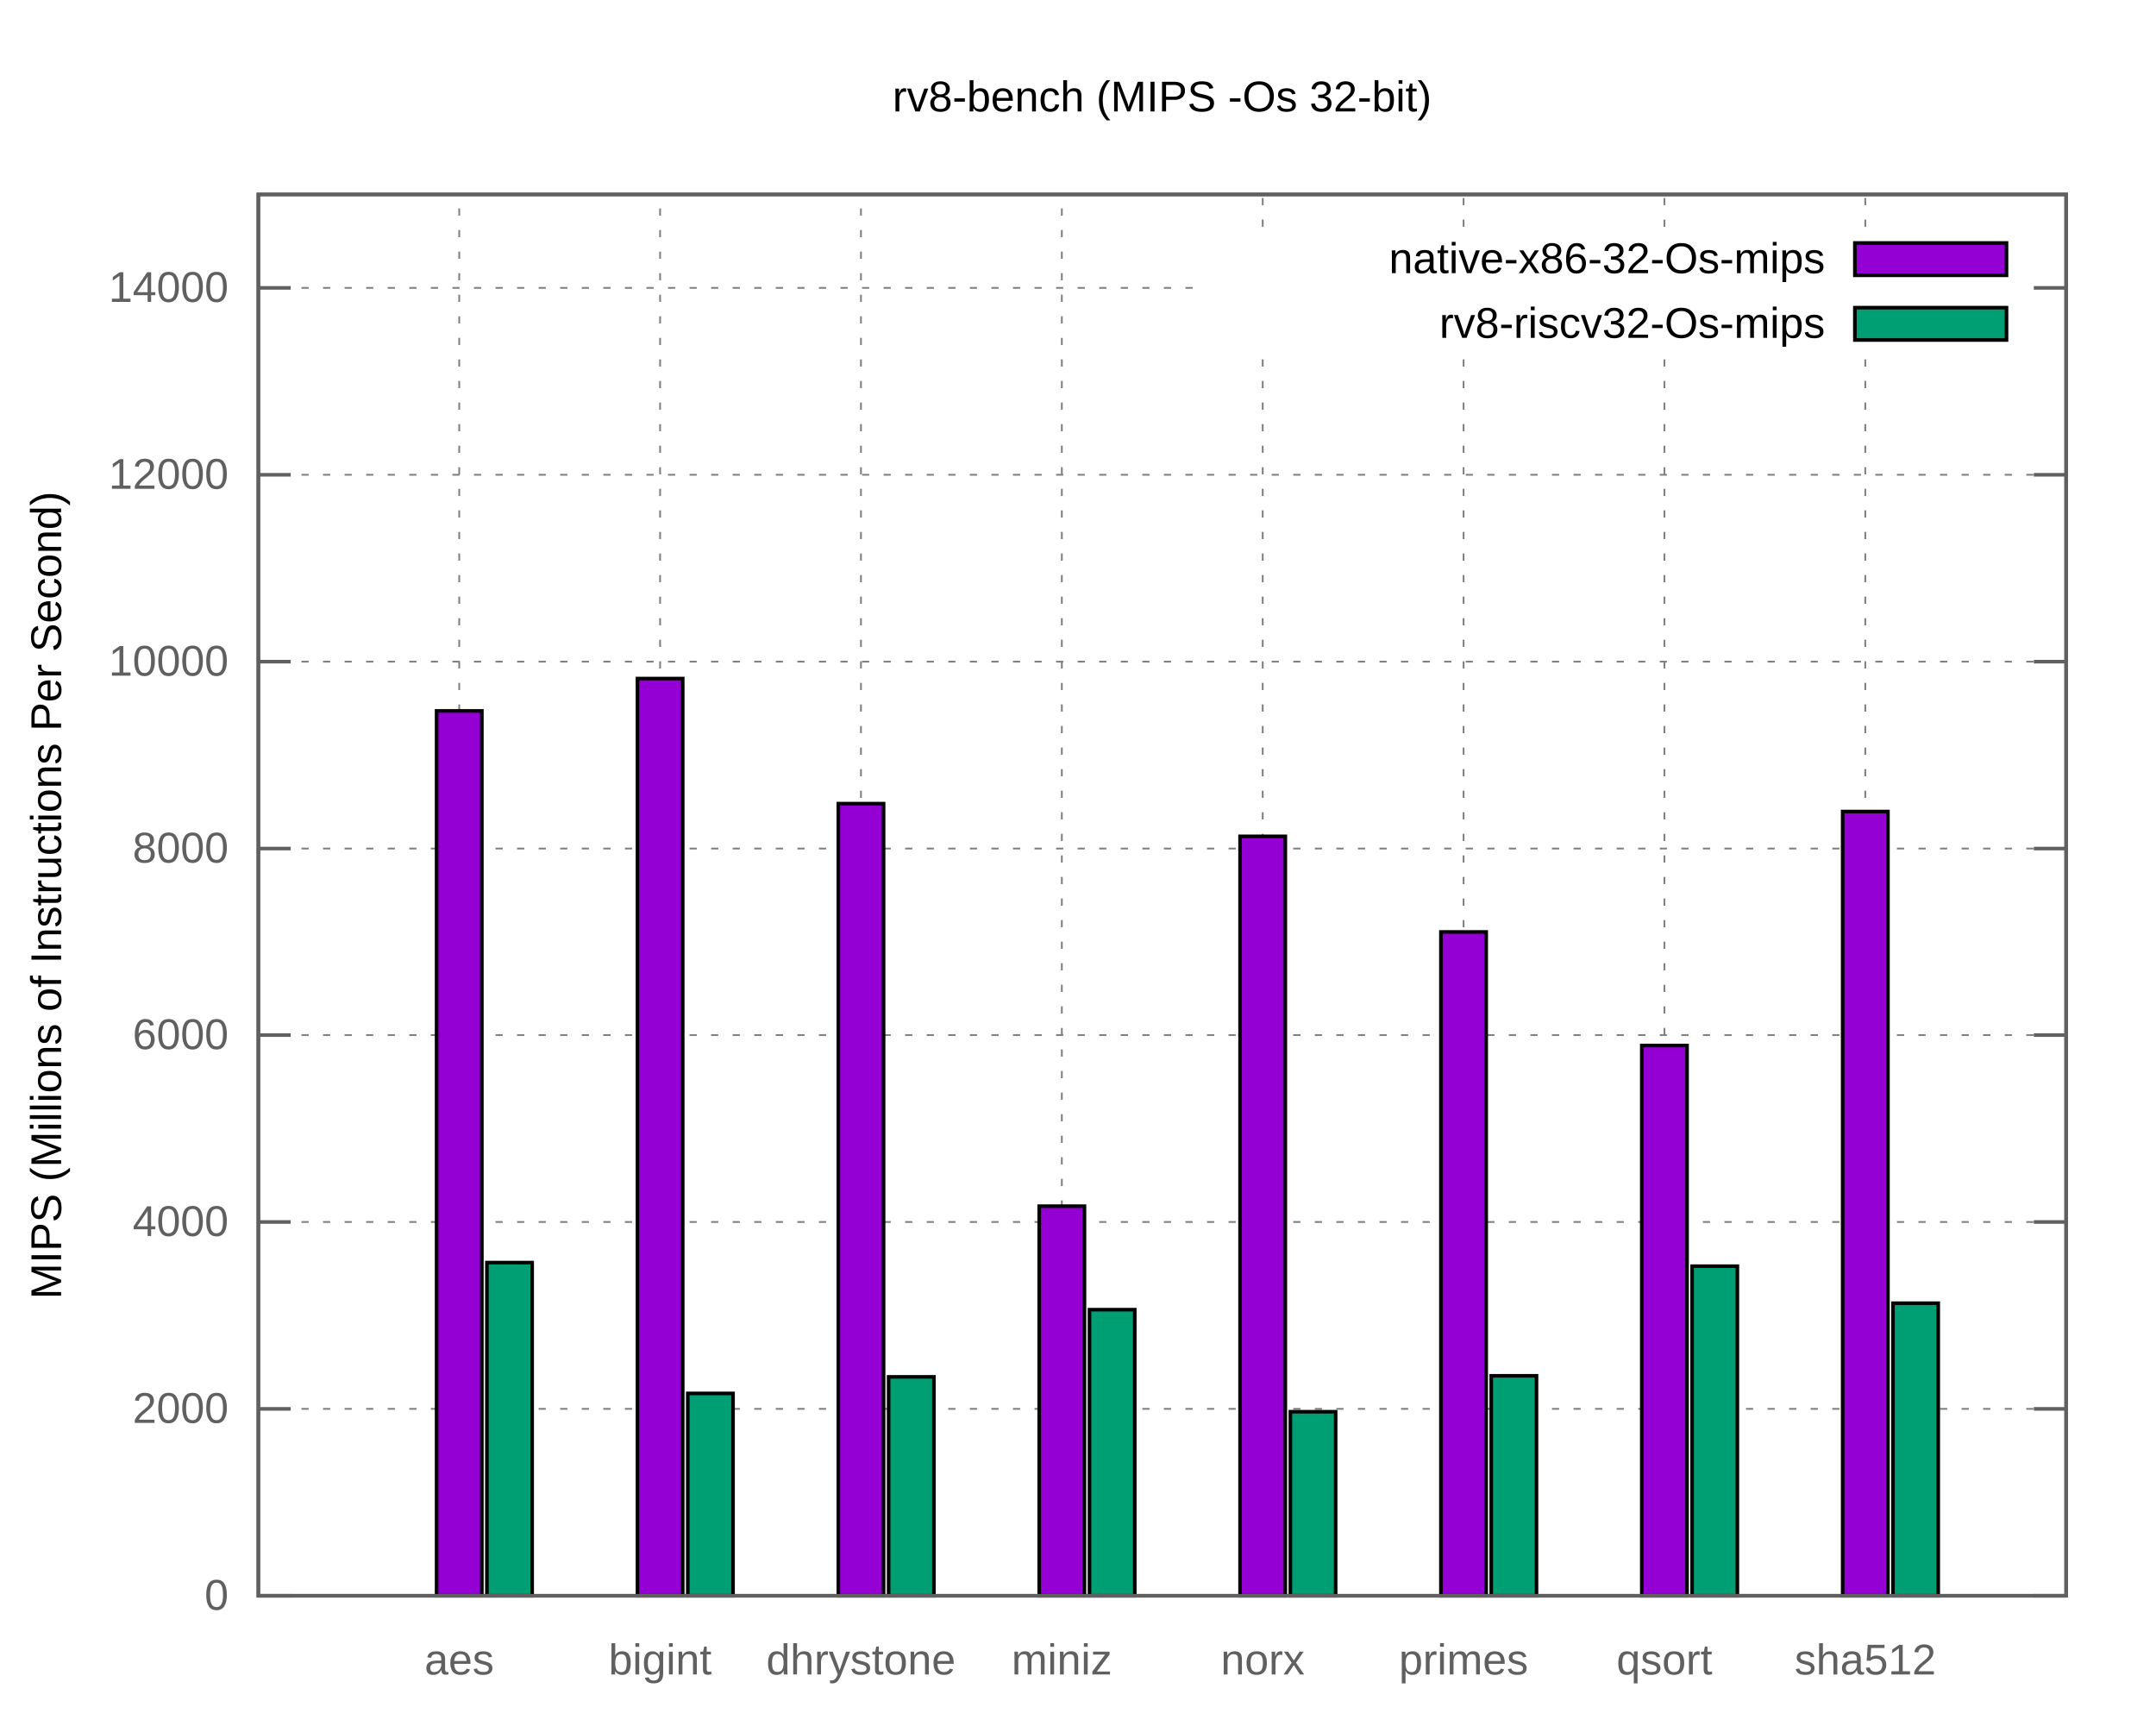
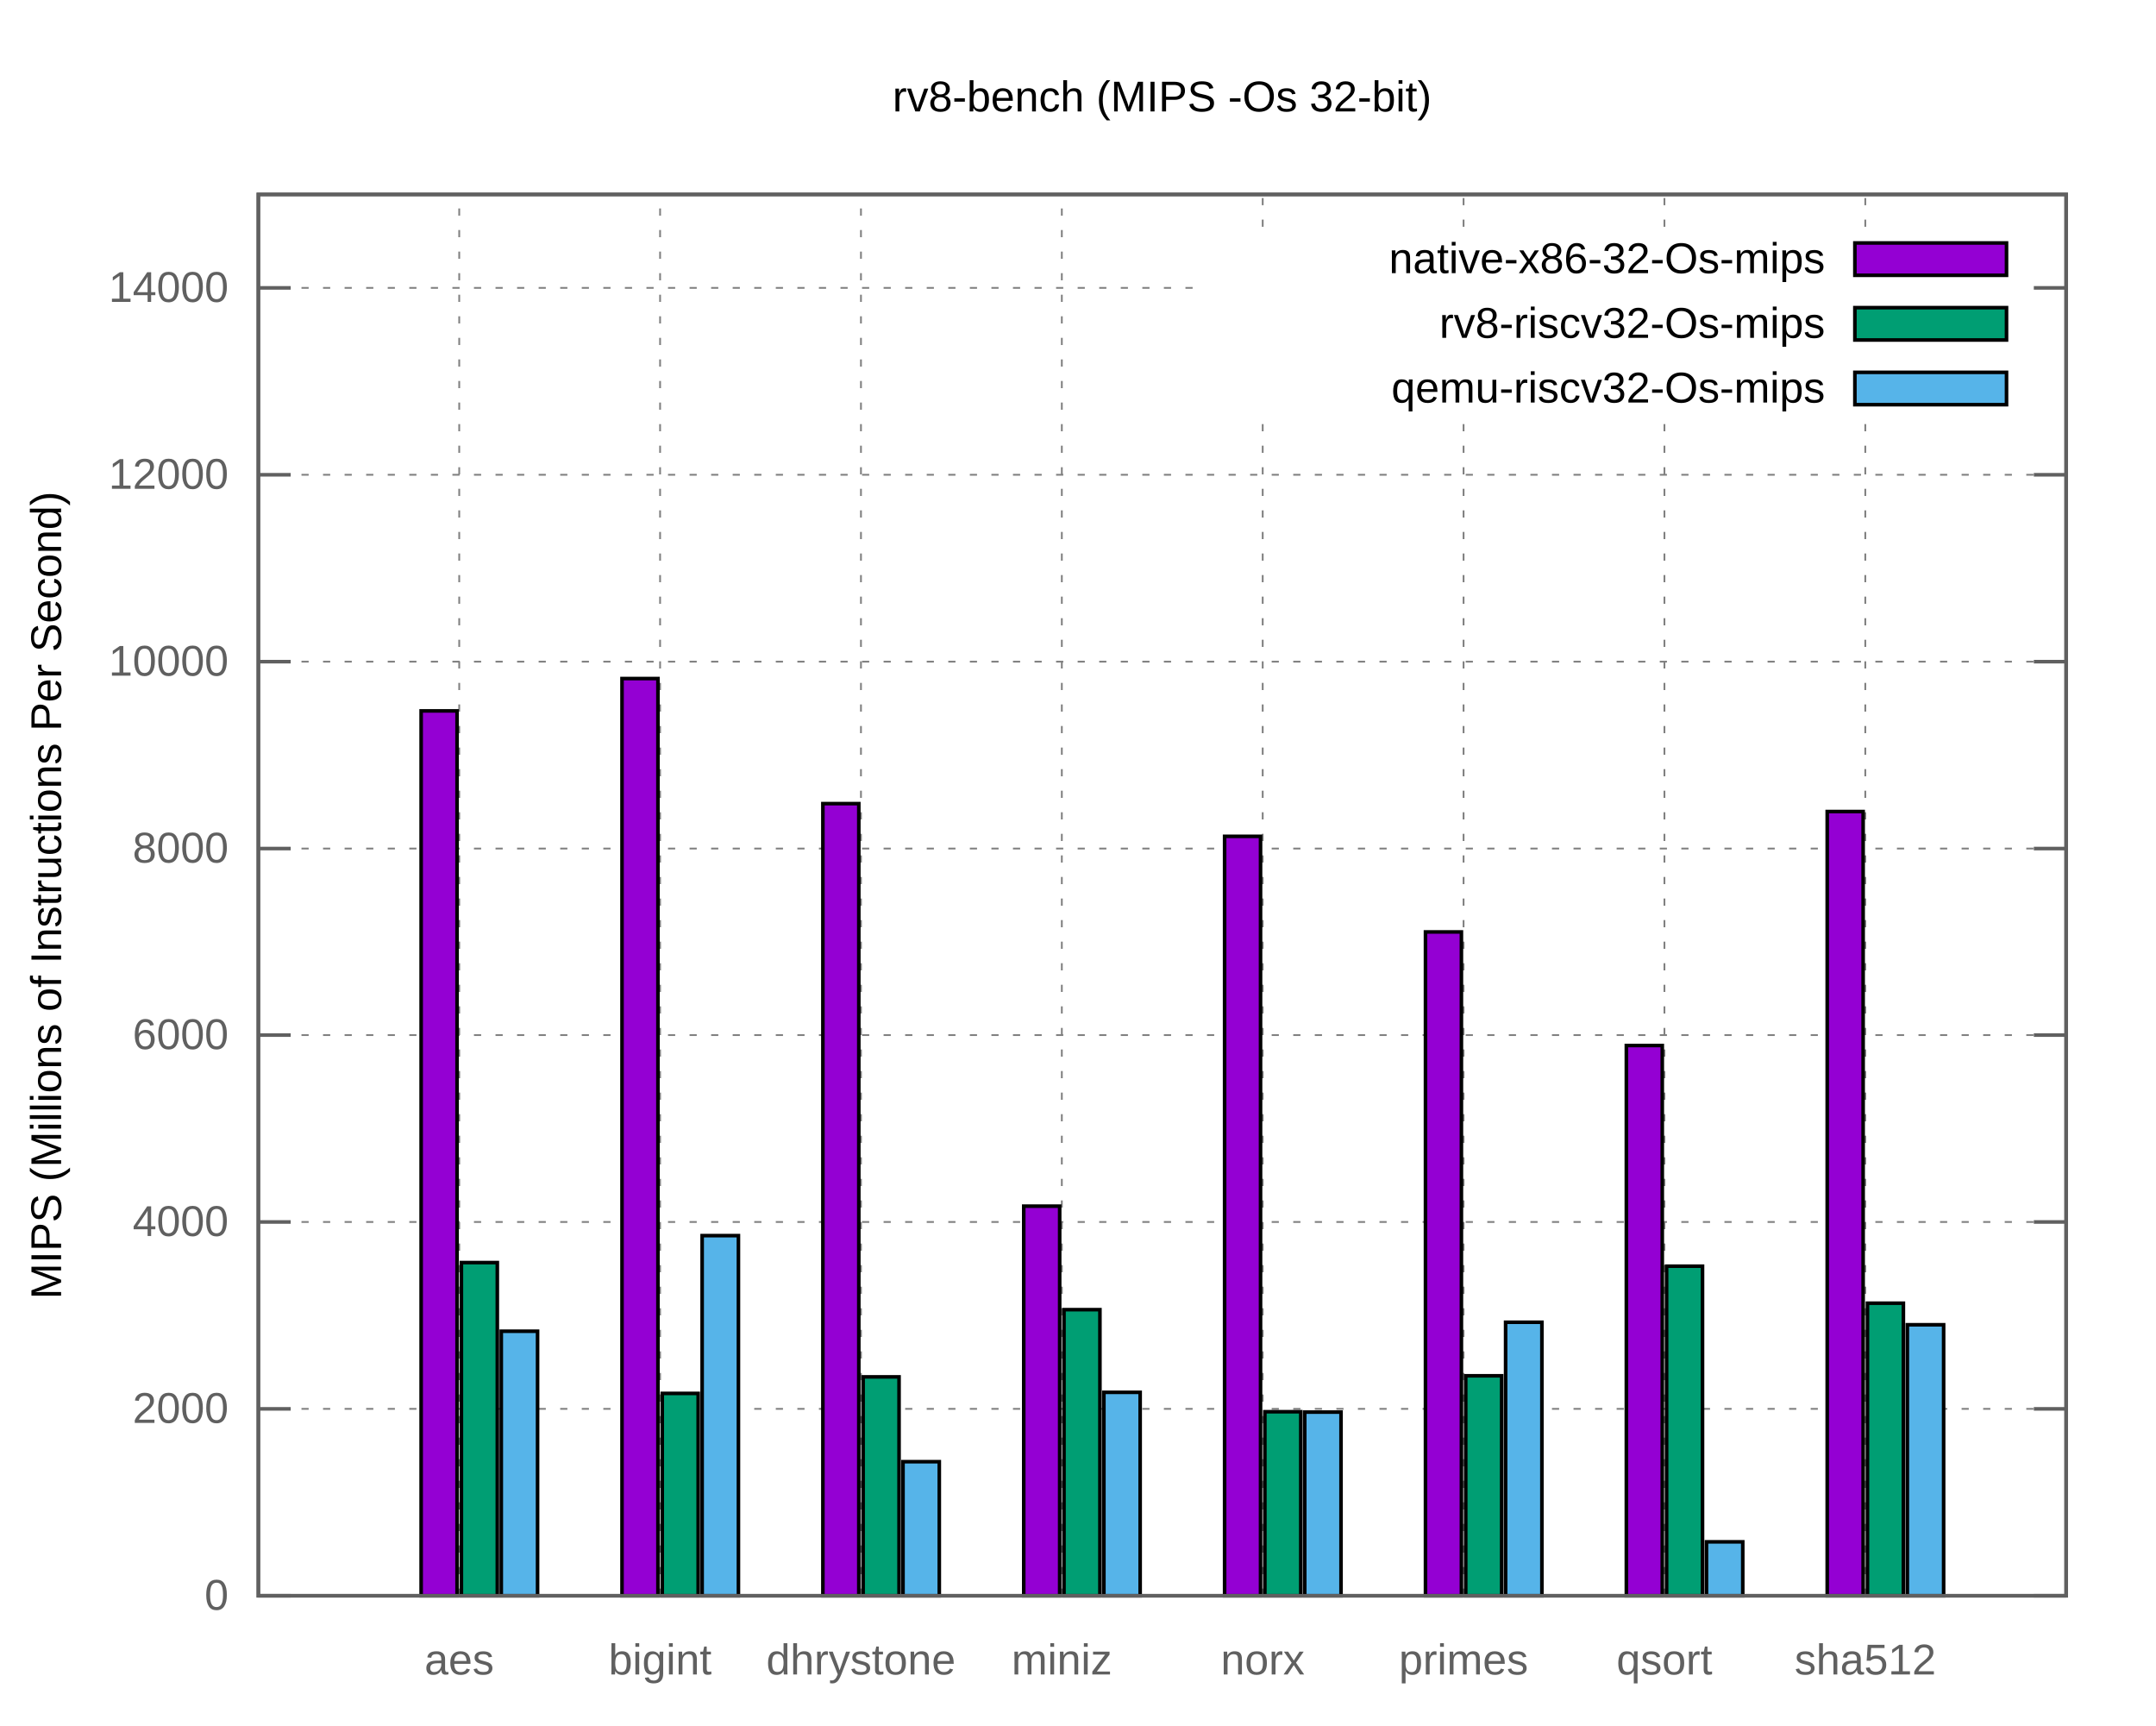
<svg xmlns="http://www.w3.org/2000/svg" xmlns:xlink="http://www.w3.org/1999/xlink" width="600" height="480" viewBox="0 0 600 480">
  <g id="gnuplot_canvas">
    <rect x="0" y="0" width="600" height="480" fill="none" />
    <defs>
      <circle id="gpDot" r="0.5" stroke-width="0.5" />
      <path id="gpPt0" stroke-width="0.222" stroke="currentColor" d="M-1,0 h2 M0,-1 v2" />
      <path id="gpPt1" stroke-width="0.222" stroke="currentColor" d="M-1,-1 L1,1 M1,-1 L-1,1" />
      <path id="gpPt2" stroke-width="0.222" stroke="currentColor" d="M-1,0 L1,0 M0,-1 L0,1 M-1,-1 L1,1 M-1,1 L1,-1" />
      <rect id="gpPt3" stroke-width="0.222" stroke="currentColor" x="-1" y="-1" width="2" height="2" />
      <rect id="gpPt4" stroke-width="0.222" stroke="currentColor" fill="currentColor" x="-1" y="-1" width="2" height="2" />
      <circle id="gpPt5" stroke-width="0.222" stroke="currentColor" cx="0" cy="0" r="1" />
      <use xlink:href="#gpPt5" id="gpPt6" fill="currentColor" stroke="none" />
      <path id="gpPt7" stroke-width="0.222" stroke="currentColor" d="M0,-1.33 L-1.33,0.67 L1.33,0.67 z" />
      <use xlink:href="#gpPt7" id="gpPt8" fill="currentColor" stroke="none" />
      <use xlink:href="#gpPt7" id="gpPt9" stroke="currentColor" transform="rotate(180)" />
      <use xlink:href="#gpPt9" id="gpPt10" fill="currentColor" stroke="none" />
      <use xlink:href="#gpPt3" id="gpPt11" stroke="currentColor" transform="rotate(45)" />
      <use xlink:href="#gpPt11" id="gpPt12" fill="currentColor" stroke="none" />
      <path id="gpPt13" stroke-width="0.222" stroke="currentColor" d="M0,1.330 L1.265,0.411 L0.782,-1.067 L-0.782,-1.076 L-1.265,0.411 z" />
      <use xlink:href="#gpPt13" id="gpPt14" fill="currentColor" stroke="none" />
      <filter id="textbox" filterUnits="objectBoundingBox" x="0" y="0" height="1" width="1">
        <feFlood flood-color="white" flood-opacity="1" result="bgnd" />
        <feComposite in="SourceGraphic" in2="bgnd" operator="atop" />
      </filter>
      <filter id="greybox" filterUnits="objectBoundingBox" x="0" y="0" height="1" width="1">
        <feFlood flood-color="lightgrey" flood-opacity="1" result="grey" />
        <feComposite in="SourceGraphic" in2="grey" operator="atop" />
      </filter>
    </defs>
    <g fill="none" color="white" stroke="rgb( 96,  96,  96)" stroke-width="1.00" stroke-linecap="butt" stroke-linejoin="miter">
</g>
    <g fill="none" color="black" stroke="currentColor" stroke-width="1.00" stroke-linecap="butt" stroke-linejoin="miter">
</g>
    <g fill="none" color="black" stroke="rgb( 96,  96,  96)" stroke-width="0.50" stroke-linecap="butt" stroke-linejoin="miter">
</g>
    <g fill="none" color="gray" stroke="currentColor" stroke-width="0.50" stroke-linecap="butt" stroke-linejoin="miter">
      <path stroke="gray" stroke-dasharray="2,4" class="gridline" d="M71.9,444.0 L575.0,444.0  " />
    </g>
    <g fill="none" color="gray" stroke="gray" stroke-width="1.00" stroke-linecap="butt" stroke-linejoin="miter">
</g>
    <g fill="none" color="black" stroke="currentColor" stroke-width="1.00" stroke-linecap="butt" stroke-linejoin="miter">
      <path stroke="rgb( 96,  96,  96)" d="M71.9,444.0 L80.9,444.0 M575.0,444.0 L566.0,444.0  " />
      <g transform="translate(63.6,447.9)" stroke="none" fill="rgb(96,96,96)" font-family="Arial" font-size="12.00" text-anchor="end">
        <text>
          <tspan font-family="Arial"> 0</tspan>
        </text>
      </g>
    </g>
    <g fill="none" color="black" stroke="currentColor" stroke-width="1.00" stroke-linecap="butt" stroke-linejoin="miter">
</g>
    <g fill="none" color="black" stroke="rgb( 96,  96,  96)" stroke-width="0.50" stroke-linecap="butt" stroke-linejoin="miter">
</g>
    <g fill="none" color="gray" stroke="currentColor" stroke-width="0.50" stroke-linecap="butt" stroke-linejoin="miter">
      <path stroke="gray" stroke-dasharray="2,4" class="gridline" d="M71.9,392.0 L575.0,392.0  " />
    </g>
    <g fill="none" color="gray" stroke="gray" stroke-width="1.00" stroke-linecap="butt" stroke-linejoin="miter">
</g>
    <g fill="none" color="black" stroke="currentColor" stroke-width="1.00" stroke-linecap="butt" stroke-linejoin="miter">
      <path stroke="rgb( 96,  96,  96)" d="M71.9,392.0 L80.9,392.0 M575.0,392.0 L566.0,392.0  " />
      <g transform="translate(63.6,395.9)" stroke="none" fill="rgb(96,96,96)" font-family="Arial" font-size="12.00" text-anchor="end">
        <text>
          <tspan font-family="Arial"> 2000</tspan>
        </text>
      </g>
    </g>
    <g fill="none" color="black" stroke="currentColor" stroke-width="1.00" stroke-linecap="butt" stroke-linejoin="miter">
</g>
    <g fill="none" color="black" stroke="rgb( 96,  96,  96)" stroke-width="0.50" stroke-linecap="butt" stroke-linejoin="miter">
</g>
    <g fill="none" color="gray" stroke="currentColor" stroke-width="0.50" stroke-linecap="butt" stroke-linejoin="miter">
      <path stroke="gray" stroke-dasharray="2,4" class="gridline" d="M71.9,340.0 L575.0,340.0  " />
    </g>
    <g fill="none" color="gray" stroke="gray" stroke-width="1.00" stroke-linecap="butt" stroke-linejoin="miter">
</g>
    <g fill="none" color="black" stroke="currentColor" stroke-width="1.00" stroke-linecap="butt" stroke-linejoin="miter">
      <path stroke="rgb( 96,  96,  96)" d="M71.9,340.0 L80.9,340.0 M575.0,340.0 L566.0,340.0  " />
      <g transform="translate(63.6,343.9)" stroke="none" fill="rgb(96,96,96)" font-family="Arial" font-size="12.00" text-anchor="end">
        <text>
          <tspan font-family="Arial"> 4000</tspan>
        </text>
      </g>
    </g>
    <g fill="none" color="black" stroke="currentColor" stroke-width="1.00" stroke-linecap="butt" stroke-linejoin="miter">
</g>
    <g fill="none" color="black" stroke="rgb( 96,  96,  96)" stroke-width="0.50" stroke-linecap="butt" stroke-linejoin="miter">
</g>
    <g fill="none" color="gray" stroke="currentColor" stroke-width="0.50" stroke-linecap="butt" stroke-linejoin="miter">
      <path stroke="gray" stroke-dasharray="2,4" class="gridline" d="M71.9,288.0 L575.0,288.0  " />
    </g>
    <g fill="none" color="gray" stroke="gray" stroke-width="1.00" stroke-linecap="butt" stroke-linejoin="miter">
</g>
    <g fill="none" color="black" stroke="currentColor" stroke-width="1.00" stroke-linecap="butt" stroke-linejoin="miter">
      <path stroke="rgb( 96,  96,  96)" d="M71.9,288.0 L80.9,288.0 M575.0,288.0 L566.0,288.0  " />
      <g transform="translate(63.6,291.9)" stroke="none" fill="rgb(96,96,96)" font-family="Arial" font-size="12.00" text-anchor="end">
        <text>
          <tspan font-family="Arial"> 6000</tspan>
        </text>
      </g>
    </g>
    <g fill="none" color="black" stroke="currentColor" stroke-width="1.00" stroke-linecap="butt" stroke-linejoin="miter">
</g>
    <g fill="none" color="black" stroke="rgb( 96,  96,  96)" stroke-width="0.50" stroke-linecap="butt" stroke-linejoin="miter">
</g>
    <g fill="none" color="gray" stroke="currentColor" stroke-width="0.50" stroke-linecap="butt" stroke-linejoin="miter">
      <path stroke="gray" stroke-dasharray="2,4" class="gridline" d="M71.9,236.1 L575.0,236.1  " />
    </g>
    <g fill="none" color="gray" stroke="gray" stroke-width="1.00" stroke-linecap="butt" stroke-linejoin="miter">
</g>
    <g fill="none" color="black" stroke="currentColor" stroke-width="1.00" stroke-linecap="butt" stroke-linejoin="miter">
      <path stroke="rgb( 96,  96,  96)" d="M71.9,236.1 L80.9,236.1 M575.0,236.1 L566.0,236.1  " />
      <g transform="translate(63.6,240.0)" stroke="none" fill="rgb(96,96,96)" font-family="Arial" font-size="12.00" text-anchor="end">
        <text>
          <tspan font-family="Arial"> 8000</tspan>
        </text>
      </g>
    </g>
    <g fill="none" color="black" stroke="currentColor" stroke-width="1.00" stroke-linecap="butt" stroke-linejoin="miter">
</g>
    <g fill="none" color="black" stroke="rgb( 96,  96,  96)" stroke-width="0.50" stroke-linecap="butt" stroke-linejoin="miter">
</g>
    <g fill="none" color="gray" stroke="currentColor" stroke-width="0.50" stroke-linecap="butt" stroke-linejoin="miter">
      <path stroke="gray" stroke-dasharray="2,4" class="gridline" d="M71.9,184.1 L575.0,184.1  " />
    </g>
    <g fill="none" color="gray" stroke="gray" stroke-width="1.00" stroke-linecap="butt" stroke-linejoin="miter">
</g>
    <g fill="none" color="black" stroke="currentColor" stroke-width="1.00" stroke-linecap="butt" stroke-linejoin="miter">
      <path stroke="rgb( 96,  96,  96)" d="M71.9,184.1 L80.9,184.1 M575.0,184.1 L566.0,184.1  " />
      <g transform="translate(63.6,188.0)" stroke="none" fill="rgb(96,96,96)" font-family="Arial" font-size="12.00" text-anchor="end">
        <text>
          <tspan font-family="Arial"> 10000</tspan>
        </text>
      </g>
    </g>
    <g fill="none" color="black" stroke="currentColor" stroke-width="1.00" stroke-linecap="butt" stroke-linejoin="miter">
</g>
    <g fill="none" color="black" stroke="rgb( 96,  96,  96)" stroke-width="0.50" stroke-linecap="butt" stroke-linejoin="miter">
</g>
    <g fill="none" color="gray" stroke="currentColor" stroke-width="0.50" stroke-linecap="butt" stroke-linejoin="miter">
      <path stroke="gray" stroke-dasharray="2,4" class="gridline" d="M71.9,132.1 L575.0,132.1  " />
    </g>
    <g fill="none" color="gray" stroke="gray" stroke-width="1.00" stroke-linecap="butt" stroke-linejoin="miter">
</g>
    <g fill="none" color="black" stroke="currentColor" stroke-width="1.00" stroke-linecap="butt" stroke-linejoin="miter">
      <path stroke="rgb( 96,  96,  96)" d="M71.9,132.1 L80.9,132.1 M575.0,132.1 L566.0,132.1  " />
      <g transform="translate(63.6,136.0)" stroke="none" fill="rgb(96,96,96)" font-family="Arial" font-size="12.00" text-anchor="end">
        <text>
          <tspan font-family="Arial"> 12000</tspan>
        </text>
      </g>
    </g>
    <g fill="none" color="black" stroke="currentColor" stroke-width="1.00" stroke-linecap="butt" stroke-linejoin="miter">
</g>
    <g fill="none" color="black" stroke="rgb( 96,  96,  96)" stroke-width="0.50" stroke-linecap="butt" stroke-linejoin="miter">
</g>
    <g fill="none" color="gray" stroke="currentColor" stroke-width="0.50" stroke-linecap="butt" stroke-linejoin="miter">
      <path stroke="gray" stroke-dasharray="2,4" class="gridline" d="M71.9,80.1 L333.6,80.1 M566.7,80.1 L575.0,80.1  " />
    </g>
    <g fill="none" color="gray" stroke="gray" stroke-width="1.00" stroke-linecap="butt" stroke-linejoin="miter">
</g>
    <g fill="none" color="black" stroke="currentColor" stroke-width="1.00" stroke-linecap="butt" stroke-linejoin="miter">
      <path stroke="rgb( 96,  96,  96)" d="M71.9,80.1 L80.9,80.1 M575.0,80.1 L566.0,80.1  " />
      <g transform="translate(63.6,84.0)" stroke="none" fill="rgb(96,96,96)" font-family="Arial" font-size="12.00" text-anchor="end">
        <text>
          <tspan font-family="Arial"> 14000</tspan>
        </text>
      </g>
    </g>
    <g fill="none" color="black" stroke="currentColor" stroke-width="1.00" stroke-linecap="butt" stroke-linejoin="miter">
</g>
    <g fill="none" color="black" stroke="rgb( 96,  96,  96)" stroke-width="0.50" stroke-linecap="butt" stroke-linejoin="miter">
</g>
    <g fill="none" color="gray" stroke="currentColor" stroke-width="0.50" stroke-linecap="butt" stroke-linejoin="miter">
      <path stroke="gray" stroke-dasharray="2,4" class="gridline" d="M127.8,444.0 L127.8,54.1  " />
    </g>
    <g fill="none" color="gray" stroke="gray" stroke-width="1.00" stroke-linecap="butt" stroke-linejoin="miter">
</g>
    <g fill="none" color="black" stroke="currentColor" stroke-width="1.00" stroke-linecap="butt" stroke-linejoin="miter">
      <path stroke="rgb( 96,  96,  96)" d="M127.8,444.0 M127.8,54.1  " />
      <g transform="translate(127.8,465.9)" stroke="none" fill="rgb(96,96,96)" font-family="Arial" font-size="12.00" text-anchor="middle">
        <text>
          <tspan font-family="Arial">aes</tspan>
        </text>
      </g>
    </g>
    <g fill="none" color="black" stroke="currentColor" stroke-width="1.00" stroke-linecap="butt" stroke-linejoin="miter">
</g>
    <g fill="none" color="black" stroke="rgb( 96,  96,  96)" stroke-width="0.50" stroke-linecap="butt" stroke-linejoin="miter">
</g>
    <g fill="none" color="gray" stroke="currentColor" stroke-width="0.50" stroke-linecap="butt" stroke-linejoin="miter">
      <path stroke="gray" stroke-dasharray="2,4" class="gridline" d="M183.7,444.0 L183.7,54.1  " />
    </g>
    <g fill="none" color="gray" stroke="gray" stroke-width="1.00" stroke-linecap="butt" stroke-linejoin="miter">
</g>
    <g fill="none" color="black" stroke="currentColor" stroke-width="1.00" stroke-linecap="butt" stroke-linejoin="miter">
      <path stroke="rgb( 96,  96,  96)" d="M183.7,444.0 M183.7,54.1  " />
      <g transform="translate(183.7,465.9)" stroke="none" fill="rgb(96,96,96)" font-family="Arial" font-size="12.00" text-anchor="middle">
        <text>
          <tspan font-family="Arial">bigint</tspan>
        </text>
      </g>
    </g>
    <g fill="none" color="black" stroke="currentColor" stroke-width="1.00" stroke-linecap="butt" stroke-linejoin="miter">
</g>
    <g fill="none" color="black" stroke="rgb( 96,  96,  96)" stroke-width="0.50" stroke-linecap="butt" stroke-linejoin="miter">
</g>
    <g fill="none" color="gray" stroke="currentColor" stroke-width="0.50" stroke-linecap="butt" stroke-linejoin="miter">
      <path stroke="gray" stroke-dasharray="2,4" class="gridline" d="M239.6,444.0 L239.6,54.1  " />
    </g>
    <g fill="none" color="gray" stroke="gray" stroke-width="1.00" stroke-linecap="butt" stroke-linejoin="miter">
</g>
    <g fill="none" color="black" stroke="currentColor" stroke-width="1.00" stroke-linecap="butt" stroke-linejoin="miter">
      <path stroke="rgb( 96,  96,  96)" d="M239.6,444.0 M239.6,54.1  " />
      <g transform="translate(239.6,465.9)" stroke="none" fill="rgb(96,96,96)" font-family="Arial" font-size="12.00" text-anchor="middle">
        <text>
          <tspan font-family="Arial">dhrystone</tspan>
        </text>
      </g>
    </g>
    <g fill="none" color="black" stroke="currentColor" stroke-width="1.00" stroke-linecap="butt" stroke-linejoin="miter">
</g>
    <g fill="none" color="black" stroke="rgb( 96,  96,  96)" stroke-width="0.50" stroke-linecap="butt" stroke-linejoin="miter">
</g>
    <g fill="none" color="gray" stroke="currentColor" stroke-width="0.50" stroke-linecap="butt" stroke-linejoin="miter">
      <path stroke="gray" stroke-dasharray="2,4" class="gridline" d="M295.5,444.0 L295.5,54.1  " />
    </g>
    <g fill="none" color="gray" stroke="gray" stroke-width="1.00" stroke-linecap="butt" stroke-linejoin="miter">
</g>
    <g fill="none" color="black" stroke="currentColor" stroke-width="1.00" stroke-linecap="butt" stroke-linejoin="miter">
      <path stroke="rgb( 96,  96,  96)" d="M295.5,444.0 M295.5,54.1  " />
      <g transform="translate(295.5,465.9)" stroke="none" fill="rgb(96,96,96)" font-family="Arial" font-size="12.00" text-anchor="middle">
        <text>
          <tspan font-family="Arial">miniz</tspan>
        </text>
      </g>
    </g>
    <g fill="none" color="black" stroke="currentColor" stroke-width="1.00" stroke-linecap="butt" stroke-linejoin="miter">
</g>
    <g fill="none" color="black" stroke="rgb( 96,  96,  96)" stroke-width="0.50" stroke-linecap="butt" stroke-linejoin="miter">
</g>
    <g fill="none" color="gray" stroke="currentColor" stroke-width="0.50" stroke-linecap="butt" stroke-linejoin="miter">
-       <path stroke="gray" stroke-dasharray="2,4" class="gridline" d="M351.4,444.0 L351.4,99.1 M351.4,63.1 L351.4,54.1  " />
+       <path stroke="gray" stroke-dasharray="2,4" class="gridline" d="M351.4,444.0 L351.4,117.1 M351.4,63.1 L351.4,54.1  " />
    </g>
    <g fill="none" color="gray" stroke="gray" stroke-width="1.00" stroke-linecap="butt" stroke-linejoin="miter">
</g>
    <g fill="none" color="black" stroke="currentColor" stroke-width="1.00" stroke-linecap="butt" stroke-linejoin="miter">
      <path stroke="rgb( 96,  96,  96)" d="M351.4,444.0 M351.4,54.1  " />
      <g transform="translate(351.4,465.9)" stroke="none" fill="rgb(96,96,96)" font-family="Arial" font-size="12.00" text-anchor="middle">
        <text>
          <tspan font-family="Arial">norx</tspan>
        </text>
      </g>
    </g>
    <g fill="none" color="black" stroke="currentColor" stroke-width="1.00" stroke-linecap="butt" stroke-linejoin="miter">
</g>
    <g fill="none" color="black" stroke="rgb( 96,  96,  96)" stroke-width="0.50" stroke-linecap="butt" stroke-linejoin="miter">
</g>
    <g fill="none" color="gray" stroke="currentColor" stroke-width="0.50" stroke-linecap="butt" stroke-linejoin="miter">
-       <path stroke="gray" stroke-dasharray="2,4" class="gridline" d="M407.3,444.0 L407.3,99.1 M407.3,63.1 L407.3,54.1  " />
+       <path stroke="gray" stroke-dasharray="2,4" class="gridline" d="M407.3,444.0 L407.3,117.1 M407.3,63.1 L407.3,54.1  " />
    </g>
    <g fill="none" color="gray" stroke="gray" stroke-width="1.00" stroke-linecap="butt" stroke-linejoin="miter">
</g>
    <g fill="none" color="black" stroke="currentColor" stroke-width="1.00" stroke-linecap="butt" stroke-linejoin="miter">
      <path stroke="rgb( 96,  96,  96)" d="M407.3,444.0 M407.3,54.1  " />
      <g transform="translate(407.3,465.9)" stroke="none" fill="rgb(96,96,96)" font-family="Arial" font-size="12.00" text-anchor="middle">
        <text>
          <tspan font-family="Arial">primes</tspan>
        </text>
      </g>
    </g>
    <g fill="none" color="black" stroke="currentColor" stroke-width="1.00" stroke-linecap="butt" stroke-linejoin="miter">
</g>
    <g fill="none" color="black" stroke="rgb( 96,  96,  96)" stroke-width="0.50" stroke-linecap="butt" stroke-linejoin="miter">
</g>
    <g fill="none" color="gray" stroke="currentColor" stroke-width="0.50" stroke-linecap="butt" stroke-linejoin="miter">
-       <path stroke="gray" stroke-dasharray="2,4" class="gridline" d="M463.2,444.0 L463.2,99.1 M463.2,63.1 L463.2,54.1  " />
+       <path stroke="gray" stroke-dasharray="2,4" class="gridline" d="M463.2,444.0 L463.2,117.1 M463.2,63.1 L463.2,54.1  " />
    </g>
    <g fill="none" color="gray" stroke="gray" stroke-width="1.00" stroke-linecap="butt" stroke-linejoin="miter">
</g>
    <g fill="none" color="black" stroke="currentColor" stroke-width="1.00" stroke-linecap="butt" stroke-linejoin="miter">
      <path stroke="rgb( 96,  96,  96)" d="M463.2,444.0 M463.2,54.1  " />
      <g transform="translate(463.2,465.9)" stroke="none" fill="rgb(96,96,96)" font-family="Arial" font-size="12.00" text-anchor="middle">
        <text>
          <tspan font-family="Arial">qsort</tspan>
        </text>
      </g>
    </g>
    <g fill="none" color="black" stroke="currentColor" stroke-width="1.00" stroke-linecap="butt" stroke-linejoin="miter">
</g>
    <g fill="none" color="black" stroke="rgb( 96,  96,  96)" stroke-width="0.50" stroke-linecap="butt" stroke-linejoin="miter">
</g>
    <g fill="none" color="gray" stroke="currentColor" stroke-width="0.50" stroke-linecap="butt" stroke-linejoin="miter">
-       <path stroke="gray" stroke-dasharray="2,4" class="gridline" d="M519.1,444.0 L519.1,99.1 M519.1,63.1 L519.1,54.1  " />
+       <path stroke="gray" stroke-dasharray="2,4" class="gridline" d="M519.1,444.0 L519.1,117.1 M519.1,63.1 L519.1,54.1  " />
    </g>
    <g fill="none" color="gray" stroke="gray" stroke-width="1.00" stroke-linecap="butt" stroke-linejoin="miter">
</g>
    <g fill="none" color="black" stroke="currentColor" stroke-width="1.00" stroke-linecap="butt" stroke-linejoin="miter">
      <path stroke="rgb( 96,  96,  96)" d="M519.1,444.0 M519.1,54.1  " />
      <g transform="translate(519.1,465.9)" stroke="none" fill="rgb(96,96,96)" font-family="Arial" font-size="12.00" text-anchor="middle">
        <text>
          <tspan font-family="Arial">sha512</tspan>
        </text>
      </g>
    </g>
    <g fill="none" color="black" stroke="currentColor" stroke-width="1.00" stroke-linecap="butt" stroke-linejoin="miter">
</g>
    <g fill="none" color="black" stroke="currentColor" stroke-width="1.00" stroke-linecap="butt" stroke-linejoin="miter">
      <path stroke="rgb( 96,  96,  96)" d="M71.9,54.1 L71.9,444.0 L575.0,444.0 L575.0,54.1 L71.9,54.1 Z  " />
    </g>
    <g fill="none" color="black" stroke="currentColor" stroke-width="1.00" stroke-linecap="butt" stroke-linejoin="miter">
      <g transform="translate(17.0,249.1) rotate(270)" stroke="none" fill="black" font-family="Arial" font-size="12.00" text-anchor="middle">
        <text>
          <tspan font-family="Arial">MIPS (Millions of Instructions Per Second)</tspan>
        </text>
      </g>
    </g>
    <g fill="none" color="black" stroke="currentColor" stroke-width="1.00" stroke-linecap="butt" stroke-linejoin="miter">
      <g transform="translate(323.4,31.0)" stroke="none" fill="black" font-family="Arial" font-size="12.00" text-anchor="middle">
        <text>
          <tspan font-family="Arial">rv8-bench (MIPS -Os 32-bit)</tspan>
        </text>
      </g>
    </g>
    <g id="gnuplot_plot_1">
      <g fill="none" color="black" stroke="currentColor" stroke-width="1.00" stroke-linecap="butt" stroke-linejoin="miter">
        <g transform="translate(507.9,76.0)" stroke="none" fill="black" font-family="Arial" font-size="12.00" text-anchor="end">
          <text>
            <tspan font-family="Arial">native-x86-32-Os-mips</tspan>
          </text>
        </g>
      </g>
      <g fill="none" color="black" stroke="currentColor" stroke-width="1.00" stroke-linecap="butt" stroke-linejoin="miter">
        <g stroke="none" shape-rendering="crispEdges">
          <polygon fill="rgb(148,   0, 211)" points="516.2,76.6 558.4,76.6 558.4,67.6 516.2,67.6 " />
        </g>
        <path stroke="black" d="M516.2,76.6 L558.4,76.6 L558.4,67.6 L516.2,67.6 L516.2,76.6 Z  " />
      </g>
      <g fill="none" color="black" stroke="currentColor" stroke-width="1.00" stroke-linecap="butt" stroke-linejoin="miter">
        <g stroke="none" shape-rendering="crispEdges">
-           <polygon fill="rgb(148,   0, 211)" points="121.5,444.0 134.2,444.0 134.2,197.7 121.5,197.7 " />
-         </g>
-         <path stroke="black" d="M121.5,444.0 L121.5,197.8 L134.1,197.8 L134.1,444.0 L121.5,444.0 Z  " />
-       </g>
-       <g fill="none" color="black" stroke="currentColor" stroke-width="1.00" stroke-linecap="butt" stroke-linejoin="miter">
-         <g stroke="none" shape-rendering="crispEdges">
-           <polygon fill="rgb(148,   0, 211)" points="177.4,444.0 190.1,444.0 190.1,188.7 177.4,188.7 " />
-         </g>
-         <path stroke="black" d="M177.4,444.0 L177.4,188.8 L190.0,188.8 L190.0,444.0 L177.4,444.0 Z  " />
-       </g>
-       <g fill="none" color="black" stroke="currentColor" stroke-width="1.00" stroke-linecap="butt" stroke-linejoin="miter">
-         <g stroke="none" shape-rendering="crispEdges">
-           <polygon fill="rgb(148,   0, 211)" points="233.3,444.0 246.0,444.0 246.0,223.5 233.3,223.5 " />
-         </g>
-         <path stroke="black" d="M233.3,444.0 L233.3,223.6 L245.9,223.6 L245.9,444.0 L233.3,444.0 Z  " />
-       </g>
-       <g fill="none" color="black" stroke="currentColor" stroke-width="1.00" stroke-linecap="butt" stroke-linejoin="miter">
-         <g stroke="none" shape-rendering="crispEdges">
-           <polygon fill="rgb(148,   0, 211)" points="289.2,444.0 301.9,444.0 301.9,335.5 289.2,335.5 " />
-         </g>
-         <path stroke="black" d="M289.2,444.0 L289.2,335.6 L301.8,335.6 L301.8,444.0 L289.2,444.0 Z  " />
-       </g>
-       <g fill="none" color="black" stroke="currentColor" stroke-width="1.00" stroke-linecap="butt" stroke-linejoin="miter">
-         <g stroke="none" shape-rendering="crispEdges">
-           <polygon fill="rgb(148,   0, 211)" points="345.1,444.0 357.8,444.0 357.8,232.6 345.1,232.6 " />
-         </g>
-         <path stroke="black" d="M345.1,444.0 L345.1,232.7 L357.7,232.7 L357.7,444.0 L345.1,444.0 Z  " />
-       </g>
-       <g fill="none" color="black" stroke="currentColor" stroke-width="1.00" stroke-linecap="butt" stroke-linejoin="miter">
-         <g stroke="none" shape-rendering="crispEdges">
-           <polygon fill="rgb(148,   0, 211)" points="401.0,444.0 413.7,444.0 413.7,259.2 401.0,259.2 " />
-         </g>
-         <path stroke="black" d="M401.0,444.0 L401.0,259.3 L413.6,259.3 L413.6,444.0 L401.0,444.0 Z  " />
-       </g>
-       <g fill="none" color="black" stroke="currentColor" stroke-width="1.00" stroke-linecap="butt" stroke-linejoin="miter">
-         <g stroke="none" shape-rendering="crispEdges">
-           <polygon fill="rgb(148,   0, 211)" points="456.9,444.0 469.6,444.0 469.6,290.8 456.9,290.8 " />
-         </g>
-         <path stroke="black" d="M456.9,444.0 L456.9,290.9 L469.5,290.9 L469.5,444.0 L456.9,444.0 Z  " />
-       </g>
-       <g fill="none" color="black" stroke="currentColor" stroke-width="1.00" stroke-linecap="butt" stroke-linejoin="miter">
-         <g stroke="none" shape-rendering="crispEdges">
-           <polygon fill="rgb(148,   0, 211)" points="512.8,444.0 525.5,444.0 525.5,225.7 512.8,225.7 " />
-         </g>
-         <path stroke="black" d="M512.8,444.0 L512.8,225.8 L525.4,225.8 L525.4,444.0 L512.8,444.0 Z  " />
+           <polygon fill="rgb(148,   0, 211)" points="117.2,444.0 127.3,444.0 127.3,197.7 117.2,197.7 " />
+         </g>
+         <path stroke="black" d="M117.2,444.0 L117.2,197.8 L127.2,197.8 L127.2,444.0 L117.2,444.0 Z  " />
+       </g>
+       <g fill="none" color="black" stroke="currentColor" stroke-width="1.00" stroke-linecap="butt" stroke-linejoin="miter">
+         <g stroke="none" shape-rendering="crispEdges">
+           <polygon fill="rgb(148,   0, 211)" points="173.1,444.0 183.2,444.0 183.2,188.7 173.1,188.7 " />
+         </g>
+         <path stroke="black" d="M173.1,444.0 L173.1,188.8 L183.1,188.8 L183.1,444.0 L173.1,444.0 Z  " />
+       </g>
+       <g fill="none" color="black" stroke="currentColor" stroke-width="1.00" stroke-linecap="butt" stroke-linejoin="miter">
+         <g stroke="none" shape-rendering="crispEdges">
+           <polygon fill="rgb(148,   0, 211)" points="229.0,444.0 239.1,444.0 239.1,223.5 229.0,223.5 " />
+         </g>
+         <path stroke="black" d="M229.0,444.0 L229.0,223.6 L239.0,223.6 L239.0,444.0 L229.0,444.0 Z  " />
+       </g>
+       <g fill="none" color="black" stroke="currentColor" stroke-width="1.00" stroke-linecap="butt" stroke-linejoin="miter">
+         <g stroke="none" shape-rendering="crispEdges">
+           <polygon fill="rgb(148,   0, 211)" points="284.9,444.0 295.0,444.0 295.0,335.5 284.9,335.5 " />
+         </g>
+         <path stroke="black" d="M284.9,444.0 L284.9,335.6 L294.9,335.6 L294.9,444.0 L284.9,444.0 Z  " />
+       </g>
+       <g fill="none" color="black" stroke="currentColor" stroke-width="1.00" stroke-linecap="butt" stroke-linejoin="miter">
+         <g stroke="none" shape-rendering="crispEdges">
+           <polygon fill="rgb(148,   0, 211)" points="340.8,444.0 350.9,444.0 350.9,232.6 340.8,232.6 " />
+         </g>
+         <path stroke="black" d="M340.8,444.0 L340.8,232.7 L350.8,232.7 L350.8,444.0 L340.8,444.0 Z  " />
+       </g>
+       <g fill="none" color="black" stroke="currentColor" stroke-width="1.00" stroke-linecap="butt" stroke-linejoin="miter">
+         <g stroke="none" shape-rendering="crispEdges">
+           <polygon fill="rgb(148,   0, 211)" points="396.7,444.0 406.8,444.0 406.8,259.2 396.7,259.2 " />
+         </g>
+         <path stroke="black" d="M396.7,444.0 L396.7,259.3 L406.7,259.3 L406.7,444.0 L396.7,444.0 Z  " />
+       </g>
+       <g fill="none" color="black" stroke="currentColor" stroke-width="1.00" stroke-linecap="butt" stroke-linejoin="miter">
+         <g stroke="none" shape-rendering="crispEdges">
+           <polygon fill="rgb(148,   0, 211)" points="452.6,444.0 462.7,444.0 462.7,290.8 452.6,290.8 " />
+         </g>
+         <path stroke="black" d="M452.6,444.0 L452.6,290.9 L462.6,290.9 L462.6,444.0 L452.6,444.0 Z  " />
+       </g>
+       <g fill="none" color="black" stroke="currentColor" stroke-width="1.00" stroke-linecap="butt" stroke-linejoin="miter">
+         <g stroke="none" shape-rendering="crispEdges">
+           <polygon fill="rgb(148,   0, 211)" points="508.5,444.0 518.6,444.0 518.6,225.7 508.5,225.7 " />
+         </g>
+         <path stroke="black" d="M508.5,444.0 L508.5,225.8 L518.5,225.8 L518.5,444.0 L508.5,444.0 Z  " />
      </g>
      <g fill="none" color="black" stroke="currentColor" stroke-width="1.00" stroke-linecap="butt" stroke-linejoin="miter">
</g>
    </g>
    <g id="gnuplot_plot_2">
      <g fill="none" color="black" stroke="currentColor" stroke-width="1.00" stroke-linecap="butt" stroke-linejoin="miter">
        <g transform="translate(507.9,94.0)" stroke="none" fill="black" font-family="Arial" font-size="12.00" text-anchor="end">
          <text>
            <tspan font-family="Arial">rv8-riscv32-Os-mips</tspan>
          </text>
        </g>
      </g>
      <g fill="none" color="black" stroke="currentColor" stroke-width="1.00" stroke-linecap="butt" stroke-linejoin="miter">
        <g stroke="none" shape-rendering="crispEdges">
          <polygon fill="rgb(  0, 158, 115)" points="516.2,94.6 558.4,94.6 558.4,85.6 516.2,85.6 " />
        </g>
        <path stroke="black" d="M516.2,94.6 L558.4,94.6 L558.4,85.6 L516.2,85.6 L516.2,94.6 Z  " />
      </g>
      <g fill="none" color="black" stroke="currentColor" stroke-width="1.00" stroke-linecap="butt" stroke-linejoin="miter">
        <g stroke="none" shape-rendering="crispEdges">
-           <polygon fill="rgb(  0, 158, 115)" points="135.5,444.0 148.2,444.0 148.2,351.2 135.5,351.2 " />
-         </g>
-         <path stroke="black" d="M135.5,444.0 L135.5,351.3 L148.1,351.3 L148.1,444.0 L135.5,444.0 Z  " />
-       </g>
-       <g fill="none" color="black" stroke="currentColor" stroke-width="1.00" stroke-linecap="butt" stroke-linejoin="miter">
-         <g stroke="none" shape-rendering="crispEdges">
-           <polygon fill="rgb(  0, 158, 115)" points="191.4,444.0 204.1,444.0 204.1,387.6 191.4,387.6 " />
-         </g>
-         <path stroke="black" d="M191.4,444.0 L191.4,387.7 L204.0,387.7 L204.0,444.0 L191.4,444.0 Z  " />
-       </g>
-       <g fill="none" color="black" stroke="currentColor" stroke-width="1.00" stroke-linecap="butt" stroke-linejoin="miter">
-         <g stroke="none" shape-rendering="crispEdges">
-           <polygon fill="rgb(  0, 158, 115)" points="247.3,444.0 260.0,444.0 260.0,383.0 247.3,383.0 " />
-         </g>
-         <path stroke="black" d="M247.3,444.0 L247.3,383.1 L259.9,383.1 L259.9,444.0 L247.3,444.0 Z  " />
-       </g>
-       <g fill="none" color="black" stroke="currentColor" stroke-width="1.00" stroke-linecap="butt" stroke-linejoin="miter">
-         <g stroke="none" shape-rendering="crispEdges">
-           <polygon fill="rgb(  0, 158, 115)" points="303.2,444.0 315.9,444.0 315.9,364.3 303.2,364.3 " />
-         </g>
-         <path stroke="black" d="M303.2,444.0 L303.2,364.4 L315.8,364.4 L315.8,444.0 L303.2,444.0 Z  " />
-       </g>
-       <g fill="none" color="black" stroke="currentColor" stroke-width="1.00" stroke-linecap="butt" stroke-linejoin="miter">
-         <g stroke="none" shape-rendering="crispEdges">
-           <polygon fill="rgb(  0, 158, 115)" points="359.1,444.0 371.8,444.0 371.8,392.7 359.1,392.7 " />
-         </g>
-         <path stroke="black" d="M359.1,444.0 L359.1,392.8 L371.7,392.8 L371.7,444.0 L359.1,444.0 Z  " />
-       </g>
-       <g fill="none" color="black" stroke="currentColor" stroke-width="1.00" stroke-linecap="butt" stroke-linejoin="miter">
-         <g stroke="none" shape-rendering="crispEdges">
-           <polygon fill="rgb(  0, 158, 115)" points="415.0,444.0 427.7,444.0 427.7,382.7 415.0,382.7 " />
-         </g>
-         <path stroke="black" d="M415.0,444.0 L415.0,382.8 L427.6,382.8 L427.6,444.0 L415.0,444.0 Z  " />
-       </g>
-       <g fill="none" color="black" stroke="currentColor" stroke-width="1.00" stroke-linecap="butt" stroke-linejoin="miter">
-         <g stroke="none" shape-rendering="crispEdges">
-           <polygon fill="rgb(  0, 158, 115)" points="470.9,444.0 483.6,444.0 483.6,352.2 470.9,352.2 " />
-         </g>
-         <path stroke="black" d="M470.9,444.0 L470.9,352.3 L483.5,352.3 L483.5,444.0 L470.9,444.0 Z  " />
-       </g>
-       <g fill="none" color="black" stroke="currentColor" stroke-width="1.00" stroke-linecap="butt" stroke-linejoin="miter">
-         <g stroke="none" shape-rendering="crispEdges">
-           <polygon fill="rgb(  0, 158, 115)" points="526.8,444.0 539.5,444.0 539.5,362.5 526.8,362.5 " />
-         </g>
-         <path stroke="black" d="M526.8,444.0 L526.8,362.6 L539.4,362.6 L539.4,444.0 L526.8,444.0 Z  " />
-       </g>
-       <g fill="none" color="black" stroke="currentColor" stroke-width="1.00" stroke-linecap="butt" stroke-linejoin="miter">
- </g>
-     </g>
-     <g fill="none" color="white" stroke="rgb(  0, 158, 115)" stroke-width="2.00" stroke-linecap="butt" stroke-linejoin="miter">
+           <polygon fill="rgb(  0, 158, 115)" points="128.4,444.0 138.5,444.0 138.5,351.2 128.4,351.2 " />
+         </g>
+         <path stroke="black" d="M128.4,444.0 L128.4,351.3 L138.4,351.3 L138.4,444.0 L128.4,444.0 Z  " />
+       </g>
+       <g fill="none" color="black" stroke="currentColor" stroke-width="1.00" stroke-linecap="butt" stroke-linejoin="miter">
+         <g stroke="none" shape-rendering="crispEdges">
+           <polygon fill="rgb(  0, 158, 115)" points="184.3,444.0 194.4,444.0 194.4,387.6 184.3,387.6 " />
+         </g>
+         <path stroke="black" d="M184.3,444.0 L184.3,387.7 L194.3,387.7 L194.3,444.0 L184.3,444.0 Z  " />
+       </g>
+       <g fill="none" color="black" stroke="currentColor" stroke-width="1.00" stroke-linecap="butt" stroke-linejoin="miter">
+         <g stroke="none" shape-rendering="crispEdges">
+           <polygon fill="rgb(  0, 158, 115)" points="240.2,444.0 250.3,444.0 250.3,383.0 240.2,383.0 " />
+         </g>
+         <path stroke="black" d="M240.2,444.0 L240.2,383.1 L250.2,383.1 L250.2,444.0 L240.2,444.0 Z  " />
+       </g>
+       <g fill="none" color="black" stroke="currentColor" stroke-width="1.00" stroke-linecap="butt" stroke-linejoin="miter">
+         <g stroke="none" shape-rendering="crispEdges">
+           <polygon fill="rgb(  0, 158, 115)" points="296.1,444.0 306.2,444.0 306.2,364.3 296.1,364.3 " />
+         </g>
+         <path stroke="black" d="M296.1,444.0 L296.1,364.4 L306.1,364.4 L306.1,444.0 L296.1,444.0 Z  " />
+       </g>
+       <g fill="none" color="black" stroke="currentColor" stroke-width="1.00" stroke-linecap="butt" stroke-linejoin="miter">
+         <g stroke="none" shape-rendering="crispEdges">
+           <polygon fill="rgb(  0, 158, 115)" points="352.0,444.0 362.1,444.0 362.1,392.7 352.0,392.7 " />
+         </g>
+         <path stroke="black" d="M352.0,444.0 L352.0,392.8 L362.0,392.8 L362.0,444.0 L352.0,444.0 Z  " />
+       </g>
+       <g fill="none" color="black" stroke="currentColor" stroke-width="1.00" stroke-linecap="butt" stroke-linejoin="miter">
+         <g stroke="none" shape-rendering="crispEdges">
+           <polygon fill="rgb(  0, 158, 115)" points="407.9,444.0 418.0,444.0 418.0,382.7 407.9,382.7 " />
+         </g>
+         <path stroke="black" d="M407.9,444.0 L407.9,382.8 L417.9,382.8 L417.9,444.0 L407.9,444.0 Z  " />
+       </g>
+       <g fill="none" color="black" stroke="currentColor" stroke-width="1.00" stroke-linecap="butt" stroke-linejoin="miter">
+         <g stroke="none" shape-rendering="crispEdges">
+           <polygon fill="rgb(  0, 158, 115)" points="463.8,444.0 473.9,444.0 473.9,352.2 463.8,352.2 " />
+         </g>
+         <path stroke="black" d="M463.8,444.0 L463.8,352.3 L473.8,352.3 L473.8,444.0 L463.8,444.0 Z  " />
+       </g>
+       <g fill="none" color="black" stroke="currentColor" stroke-width="1.00" stroke-linecap="butt" stroke-linejoin="miter">
+         <g stroke="none" shape-rendering="crispEdges">
+           <polygon fill="rgb(  0, 158, 115)" points="519.7,444.0 529.8,444.0 529.8,362.5 519.7,362.5 " />
+         </g>
+         <path stroke="black" d="M519.7,444.0 L519.7,362.6 L529.7,362.6 L529.7,444.0 L519.7,444.0 Z  " />
+       </g>
+       <g fill="none" color="black" stroke="currentColor" stroke-width="1.00" stroke-linecap="butt" stroke-linejoin="miter">
+ </g>
+     </g>
+     <g id="gnuplot_plot_3">
+       <g fill="none" color="black" stroke="currentColor" stroke-width="1.00" stroke-linecap="butt" stroke-linejoin="miter">
+         <g transform="translate(507.9,112.0)" stroke="none" fill="black" font-family="Arial" font-size="12.00" text-anchor="end">
+           <text>
+             <tspan font-family="Arial">qemu-riscv32-Os-mips</tspan>
+           </text>
+         </g>
+       </g>
+       <g fill="none" color="black" stroke="currentColor" stroke-width="1.00" stroke-linecap="butt" stroke-linejoin="miter">
+         <g stroke="none" shape-rendering="crispEdges">
+           <polygon fill="rgb( 86, 180, 233)" points="516.2,112.6 558.4,112.6 558.4,103.6 516.2,103.6 " />
+         </g>
+         <path stroke="black" d="M516.2,112.6 L558.4,112.6 L558.4,103.6 L516.2,103.6 L516.2,112.6 Z  " />
+       </g>
+       <g fill="none" color="black" stroke="currentColor" stroke-width="1.00" stroke-linecap="butt" stroke-linejoin="miter">
+         <g stroke="none" shape-rendering="crispEdges">
+           <polygon fill="rgb( 86, 180, 233)" points="139.5,444.0 149.7,444.0 149.7,370.3 139.5,370.3 " />
+         </g>
+         <path stroke="black" d="M139.5,444.0 L139.5,370.4 L149.6,370.4 L149.6,444.0 L139.5,444.0 Z  " />
+       </g>
+       <g fill="none" color="black" stroke="currentColor" stroke-width="1.00" stroke-linecap="butt" stroke-linejoin="miter">
+         <g stroke="none" shape-rendering="crispEdges">
+           <polygon fill="rgb( 86, 180, 233)" points="195.4,444.0 205.6,444.0 205.6,343.7 195.4,343.7 " />
+         </g>
+         <path stroke="black" d="M195.4,444.0 L195.4,343.8 L205.5,343.8 L205.5,444.0 L195.4,444.0 Z  " />
+       </g>
+       <g fill="none" color="black" stroke="currentColor" stroke-width="1.00" stroke-linecap="butt" stroke-linejoin="miter">
+         <g stroke="none" shape-rendering="crispEdges">
+           <polygon fill="rgb( 86, 180, 233)" points="251.3,444.0 261.5,444.0 261.5,406.6 251.3,406.6 " />
+         </g>
+         <path stroke="black" d="M251.3,444.0 L251.3,406.7 L261.4,406.7 L261.4,444.0 L251.3,444.0 Z  " />
+       </g>
+       <g fill="none" color="black" stroke="currentColor" stroke-width="1.00" stroke-linecap="butt" stroke-linejoin="miter">
+         <g stroke="none" shape-rendering="crispEdges">
+           <polygon fill="rgb( 86, 180, 233)" points="307.2,444.0 317.4,444.0 317.4,387.3 307.2,387.3 " />
+         </g>
+         <path stroke="black" d="M307.2,444.0 L307.2,387.4 L317.3,387.4 L317.3,444.0 L307.2,444.0 Z  " />
+       </g>
+       <g fill="none" color="black" stroke="currentColor" stroke-width="1.00" stroke-linecap="butt" stroke-linejoin="miter">
+         <g stroke="none" shape-rendering="crispEdges">
+           <polygon fill="rgb( 86, 180, 233)" points="363.1,444.0 373.3,444.0 373.3,392.8 363.1,392.8 " />
+         </g>
+         <path stroke="black" d="M363.1,444.0 L363.1,392.9 L373.2,392.9 L373.2,444.0 L363.1,444.0 Z  " />
+       </g>
+       <g fill="none" color="black" stroke="currentColor" stroke-width="1.00" stroke-linecap="butt" stroke-linejoin="miter">
+         <g stroke="none" shape-rendering="crispEdges">
+           <polygon fill="rgb( 86, 180, 233)" points="419.0,444.0 429.2,444.0 429.2,367.8 419.0,367.8 " />
+         </g>
+         <path stroke="black" d="M419.0,444.0 L419.0,367.9 L429.1,367.9 L429.1,444.0 L419.0,444.0 Z  " />
+       </g>
+       <g fill="none" color="black" stroke="currentColor" stroke-width="1.00" stroke-linecap="butt" stroke-linejoin="miter">
+         <g stroke="none" shape-rendering="crispEdges">
+           <polygon fill="rgb( 86, 180, 233)" points="474.9,444.0 485.1,444.0 485.1,428.9 474.9,428.9 " />
+         </g>
+         <path stroke="black" d="M474.9,444.0 L474.9,429.0 L485.0,429.0 L485.0,444.0 L474.9,444.0 Z  " />
+       </g>
+       <g fill="none" color="black" stroke="currentColor" stroke-width="1.00" stroke-linecap="butt" stroke-linejoin="miter">
+         <g stroke="none" shape-rendering="crispEdges">
+           <polygon fill="rgb( 86, 180, 233)" points="530.8,444.0 541.0,444.0 541.0,368.5 530.8,368.5 " />
+         </g>
+         <path stroke="black" d="M530.8,444.0 L530.8,368.6 L540.9,368.6 L540.9,444.0 L530.8,444.0 Z  " />
+       </g>
+       <g fill="none" color="black" stroke="currentColor" stroke-width="1.00" stroke-linecap="butt" stroke-linejoin="miter">
+ </g>
+     </g>
+     <g fill="none" color="white" stroke="rgb( 86, 180, 233)" stroke-width="2.00" stroke-linecap="butt" stroke-linejoin="miter">
</g>
    <g fill="none" color="black" stroke="currentColor" stroke-width="2.00" stroke-linecap="butt" stroke-linejoin="miter">
</g>
    <g fill="none" color="black" stroke="black" stroke-width="1.00" stroke-linecap="butt" stroke-linejoin="miter">
</g>
    <g fill="none" color="black" stroke="currentColor" stroke-width="1.00" stroke-linecap="butt" stroke-linejoin="miter">
      <path stroke="rgb( 96,  96,  96)" d="M71.9,54.1 L71.9,444.0 L575.0,444.0 L575.0,54.1 L71.9,54.1 Z  " />
    </g>
    <g fill="none" color="black" stroke="currentColor" stroke-width="1.00" stroke-linecap="butt" stroke-linejoin="miter">
</g>
  </g>
</svg>
